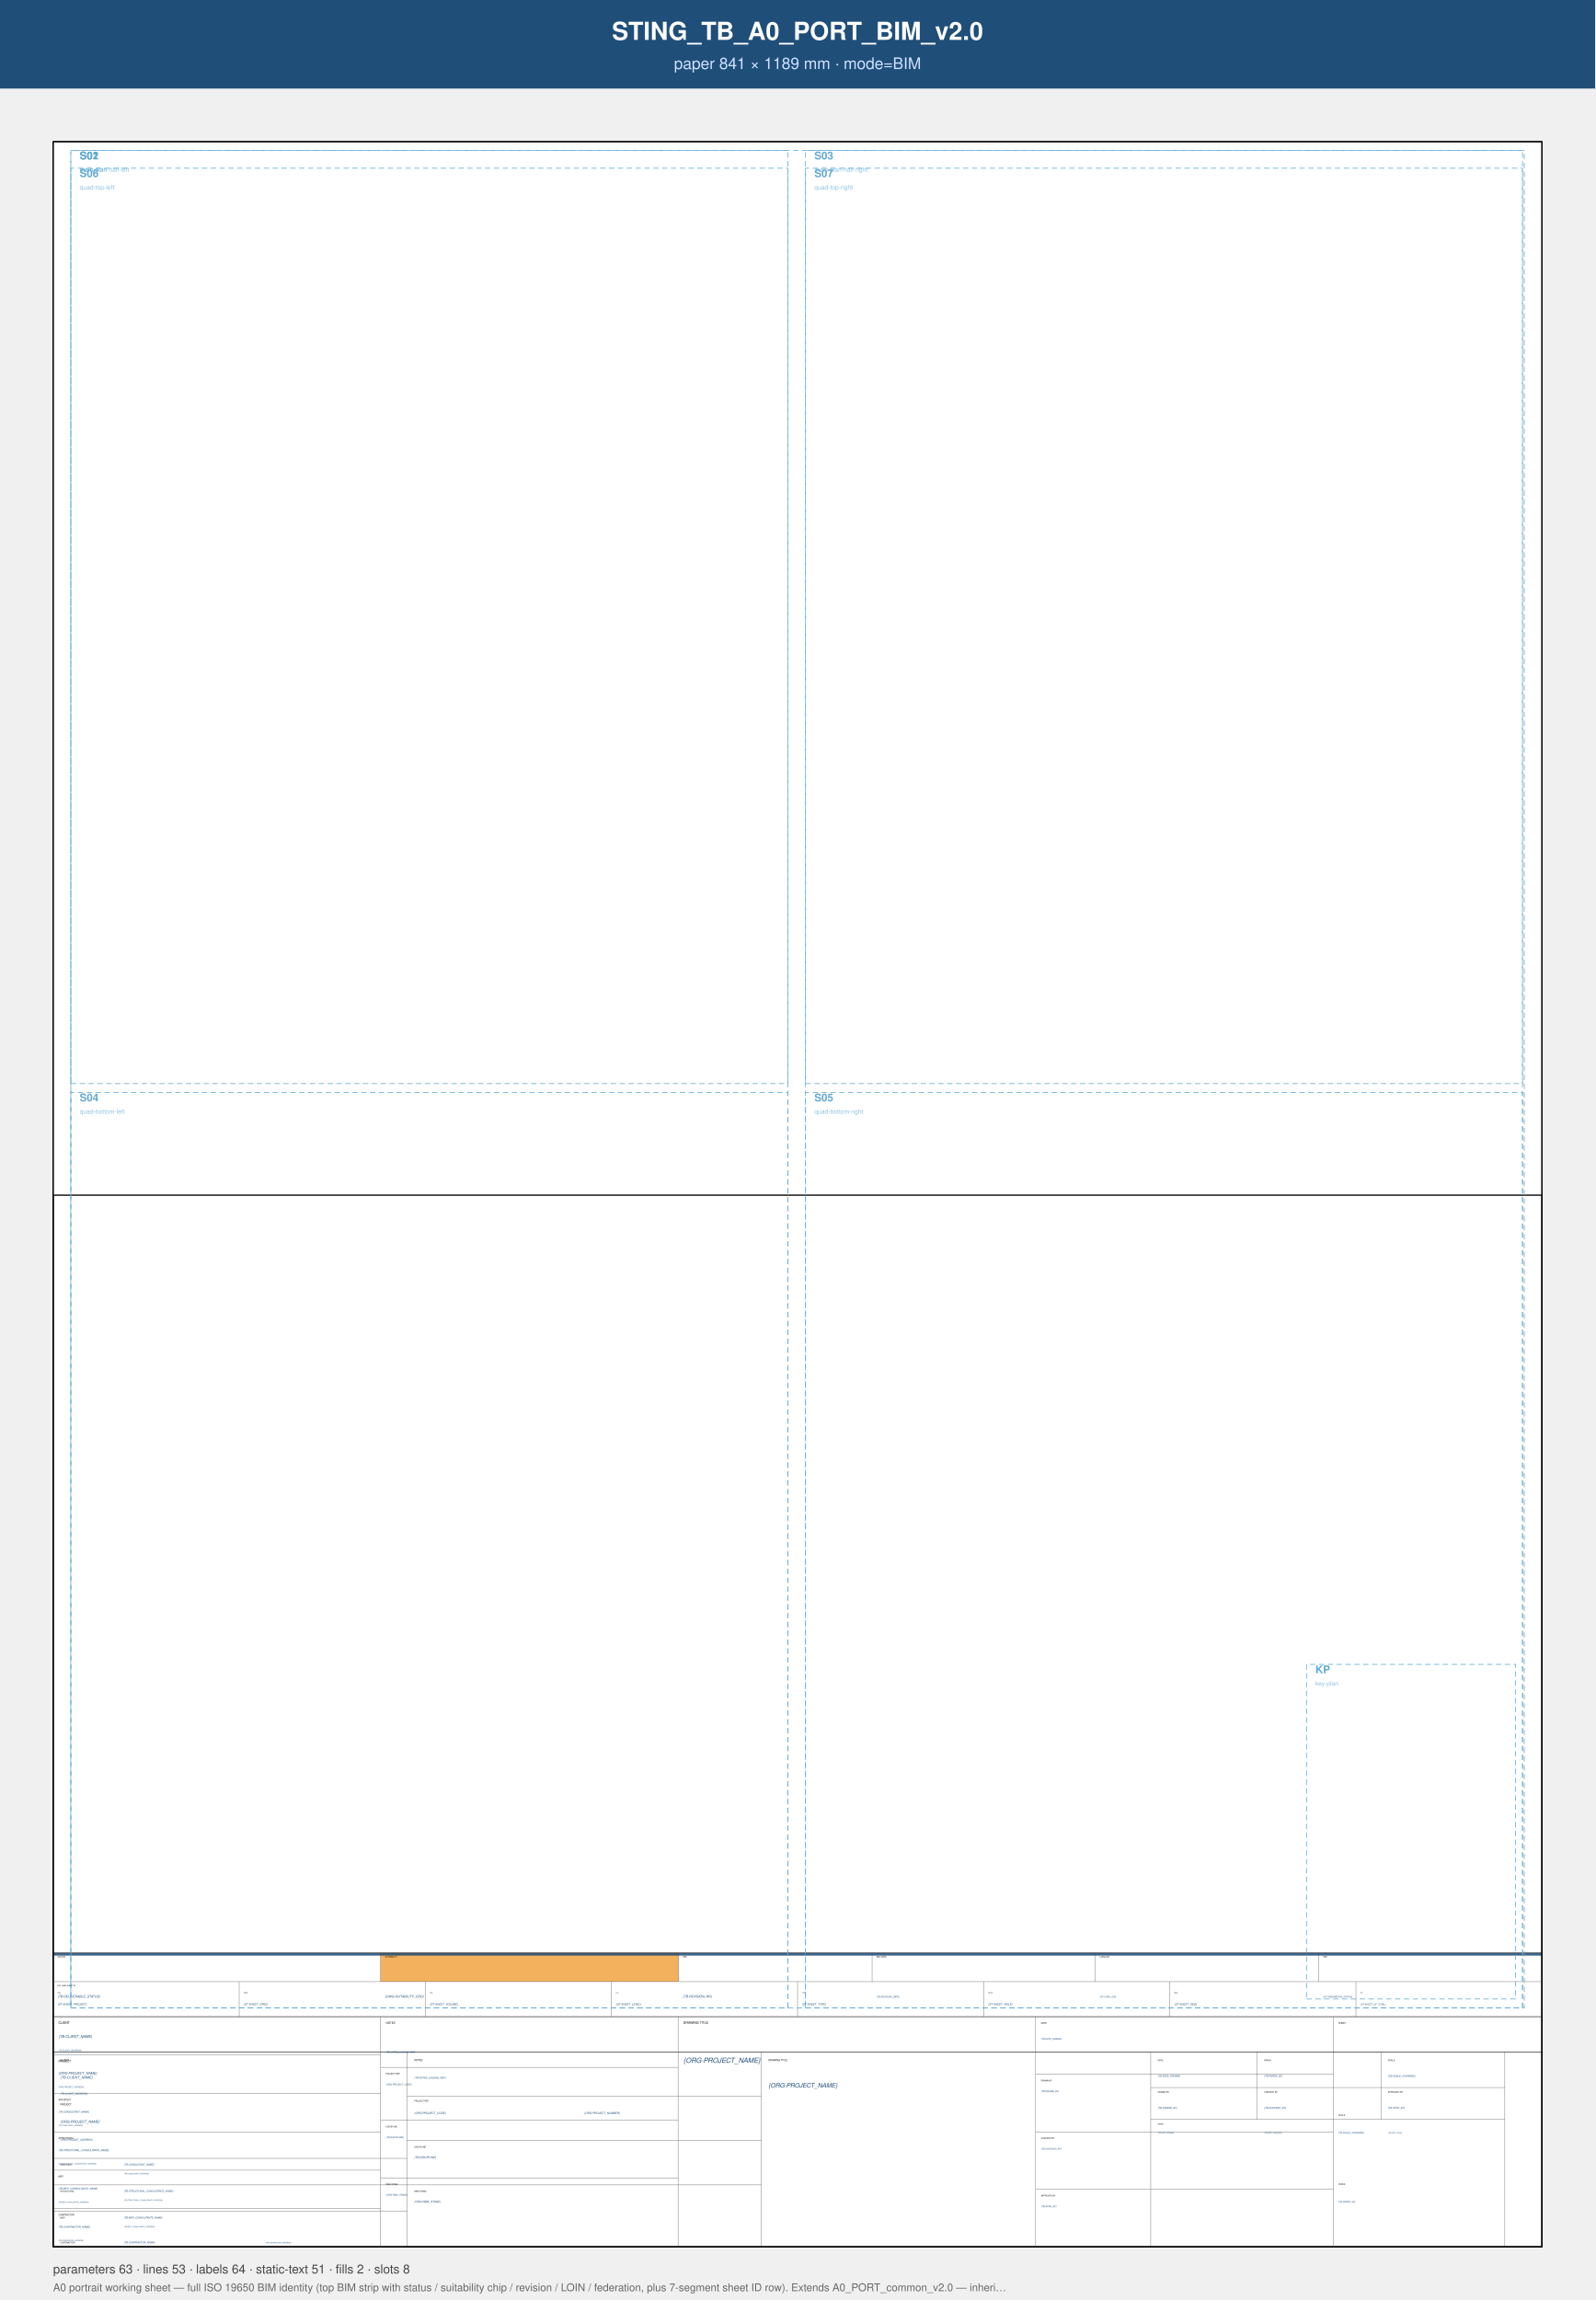
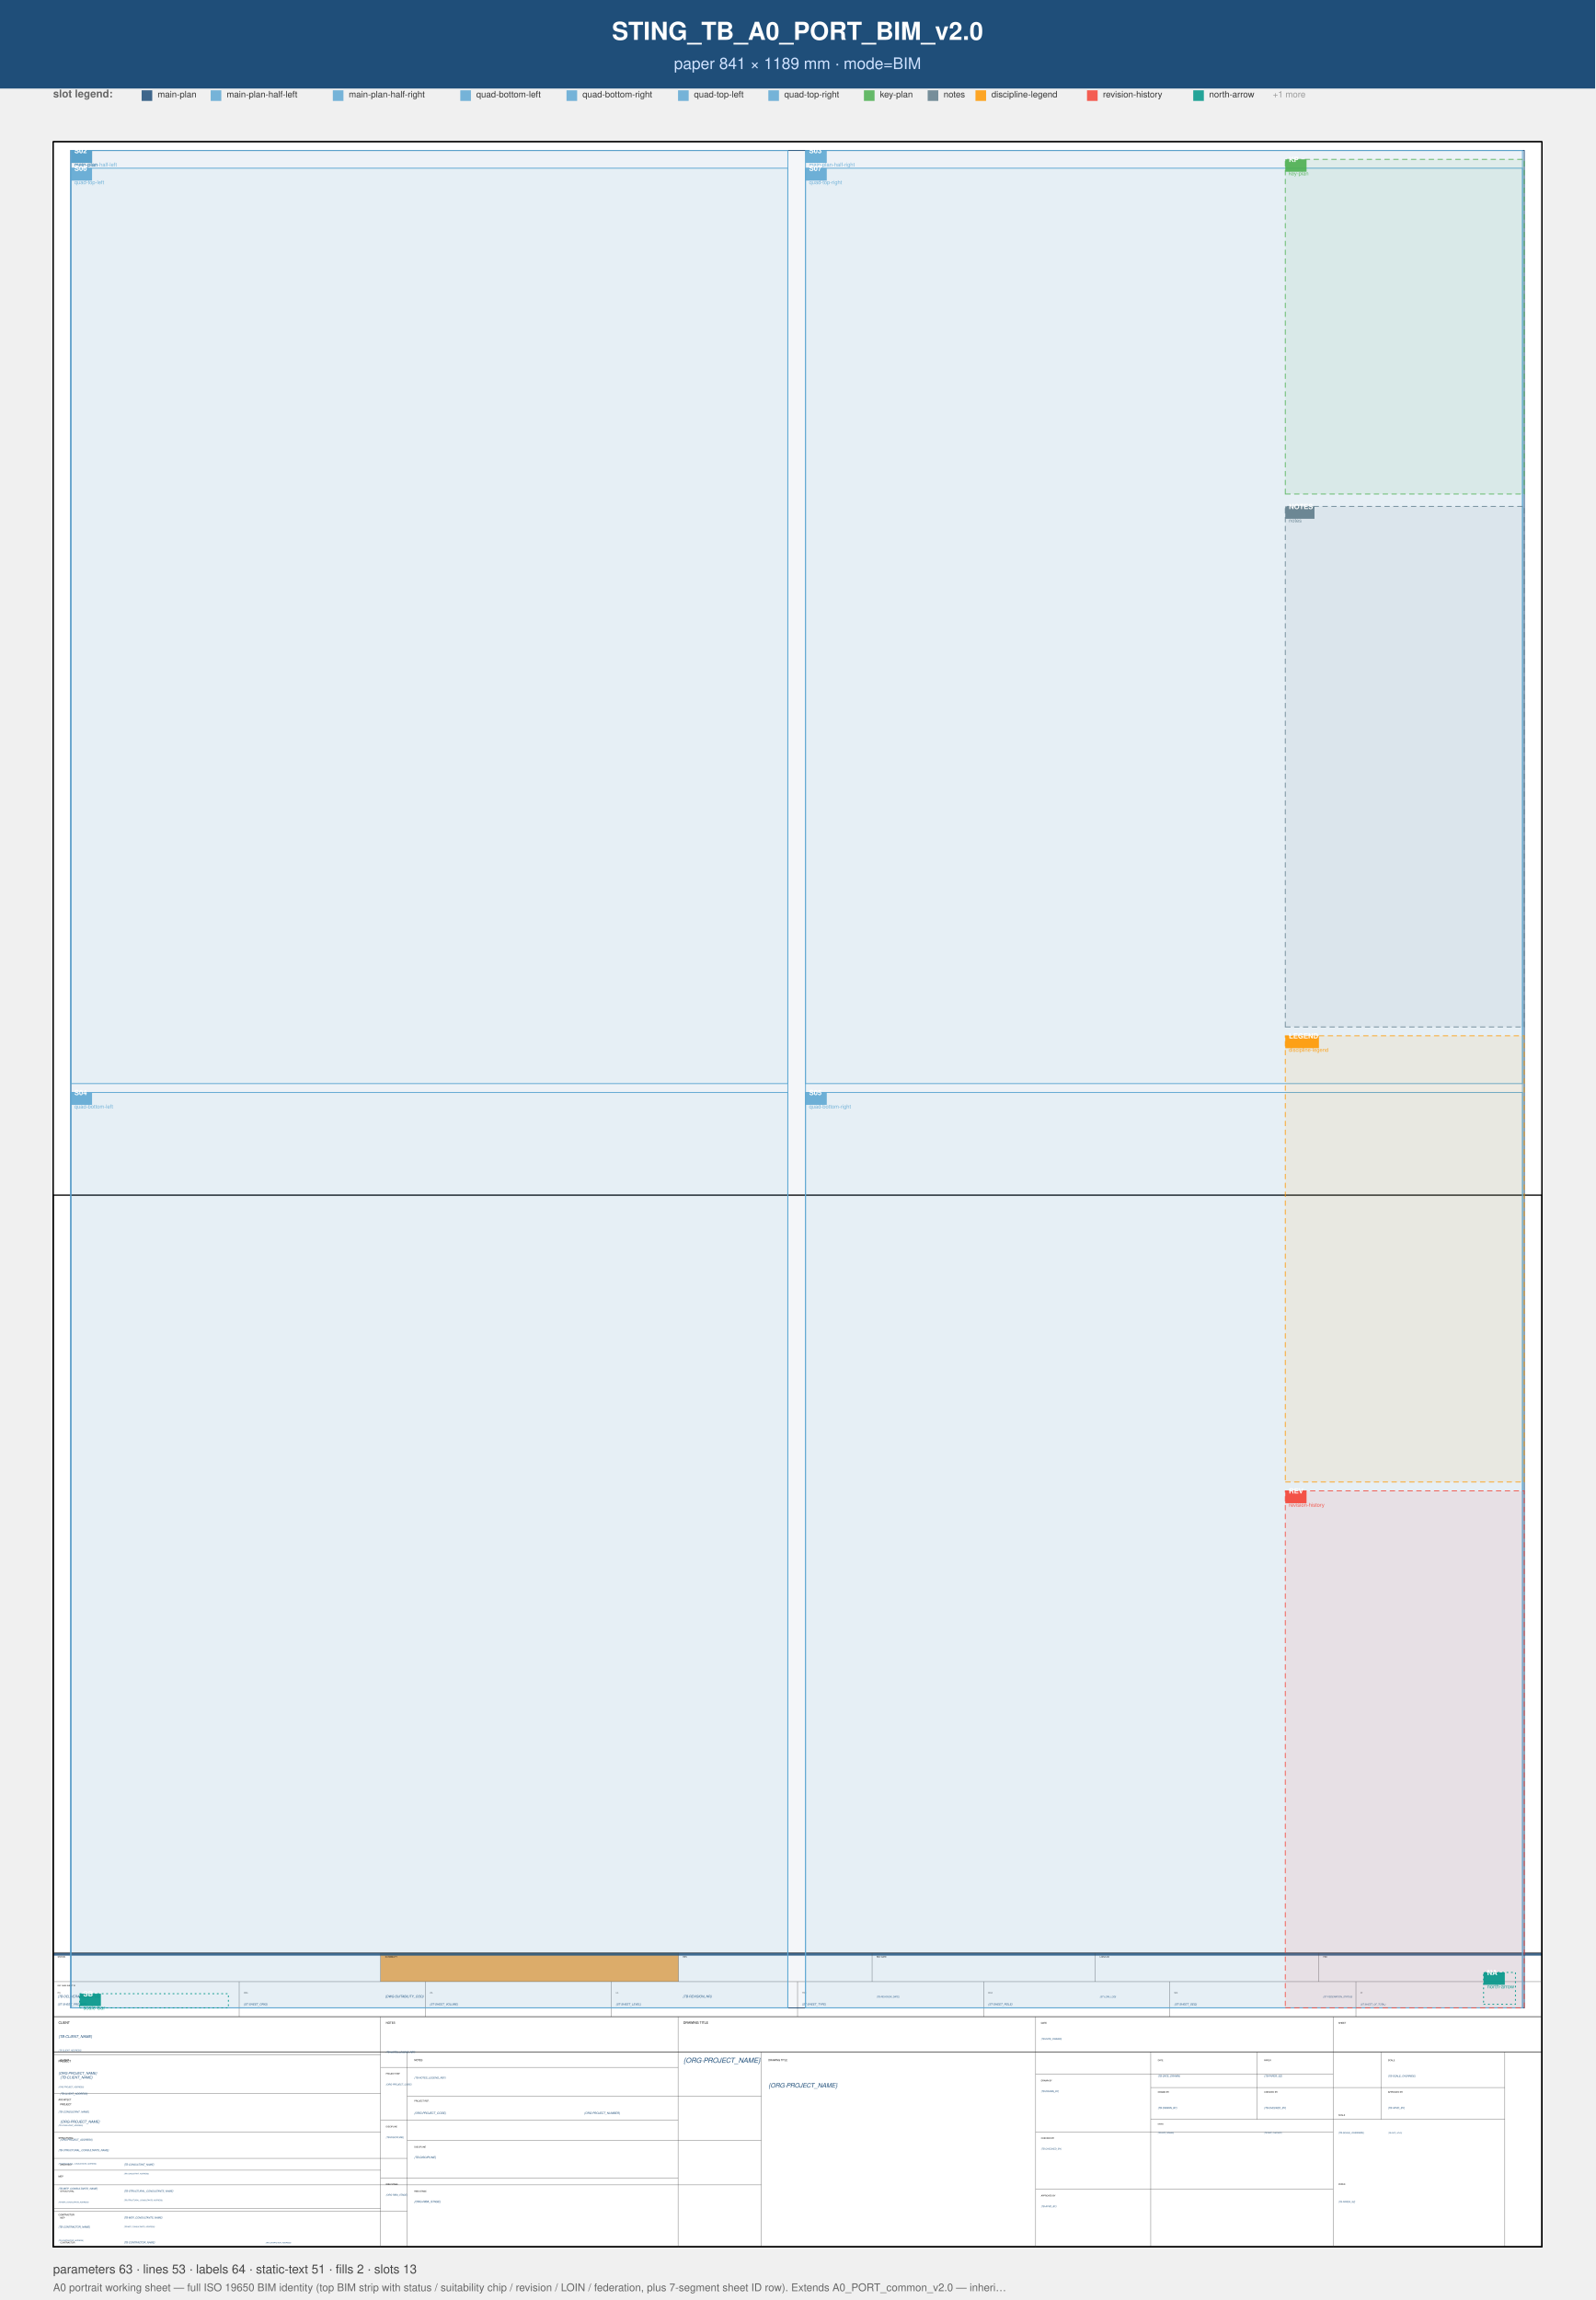
<svg xmlns="http://www.w3.org/2000/svg" viewBox="0 0 901 1299" width="901mm" height="1299mm" style="background:#fafafa;font-family:Helvetica,Arial,sans-serif;">
  <rect x="0" y="0" width="901" height="50" fill="#1F4E79" />
  <text x="450.5" y="22.5" text-anchor="middle" fill="#fff" font-size="14" font-weight="bold">STING_TB_A0_PORT_BIM_v2.0</text>
  <text x="450.5" y="39.0" text-anchor="middle" fill="#cfe2ff" font-size="9">paper 841 × 1189 mm   ·   mode=BIM</text>
  <g transform="translate(30,1269) scale(1,-1)">
    <rect x="0" y="0" width="841" height="1189" fill="#ffffff" stroke="#1a1a1a" stroke-width="0.6" />
    <rect x="185.02" y="149.8" width="168.2" height="16.2" fill="#F2A341" opacity="0.85" />
    <rect x="0" y="164.5" width="841" height="1.5" fill="#1F4E79" opacity="0.85" />
    <line x1="0" y1="0" x2="841" y2="0" stroke="#000" stroke-width="0.7" />
    <line x1="841" y1="0" x2="841" y2="594" stroke="#000" stroke-width="0.7" />
    <line x1="841" y1="594" x2="0" y2="594" stroke="#000" stroke-width="0.7" />
    <line x1="0" y1="594" x2="0" y2="0" stroke="#000" stroke-width="0.7" />
    <line x1="0" y1="110" x2="841" y2="110" stroke="#222" stroke-width="0.35" />
    <line x1="200" y1="0" x2="200" y2="110" stroke="#444" stroke-width="0.18" />
    <line x1="400" y1="0" x2="400" y2="110" stroke="#444" stroke-width="0.18" />
    <line x1="620" y1="0" x2="620" y2="110" stroke="#444" stroke-width="0.18" />
    <line x1="820" y1="0" x2="820" y2="110" stroke="#444" stroke-width="0.18" />
    <line x1="0" y1="50" x2="200" y2="50" stroke="#444" stroke-width="0.18" />
    <line x1="0" y1="35" x2="200" y2="35" stroke="#444" stroke-width="0.18" />
    <line x1="0" y1="20" x2="200" y2="20" stroke="#444" stroke-width="0.18" />
    <line x1="200" y1="85" x2="400" y2="85" stroke="#444" stroke-width="0.18" />
    <line x1="200" y1="60" x2="400" y2="60" stroke="#444" stroke-width="0.18" />
    <line x1="200" y1="35" x2="400" y2="35" stroke="#444" stroke-width="0.18" />
    <line x1="620" y1="90" x2="820" y2="90" stroke="#444" stroke-width="0.18" />
    <line x1="620" y1="72" x2="820" y2="72" stroke="#444" stroke-width="0.18" />
    <line x1="680" y1="72" x2="680" y2="110" stroke="#444" stroke-width="0.18" />
    <line x1="750" y1="72" x2="750" y2="110" stroke="#444" stroke-width="0.18" />
    <line x1="0" y1="0" x2="841" y2="0" stroke="#000" stroke-width="0.7" />
    <line x1="841" y1="0" x2="841" y2="1189" stroke="#000" stroke-width="0.7" />
    <line x1="841" y1="1189" x2="0" y2="1189" stroke="#000" stroke-width="0.7" />
    <line x1="0" y1="1189" x2="0" y2="0" stroke="#000" stroke-width="0.7" />
    <line x1="0" y1="130" x2="841" y2="130" stroke="#222" stroke-width="0.35" />
    <line x1="185" y1="0" x2="185" y2="130" stroke="#444" stroke-width="0.18" />
    <line x1="353" y1="0" x2="353" y2="130" stroke="#444" stroke-width="0.18" />
    <line x1="555" y1="0" x2="555" y2="130" stroke="#444" stroke-width="0.18" />
    <line x1="723" y1="0" x2="723" y2="130" stroke="#444" stroke-width="0.18" />
    <line x1="0" y1="21.7" x2="185" y2="21.7" stroke="#444" stroke-width="0.18" />
    <line x1="0" y1="43.3" x2="185" y2="43.3" stroke="#444" stroke-width="0.18" />
    <line x1="0" y1="65.0" x2="185" y2="65.0" stroke="#444" stroke-width="0.18" />
    <line x1="0" y1="86.7" x2="185" y2="86.7" stroke="#444" stroke-width="0.18" />
    <line x1="0" y1="108.3" x2="185" y2="108.3" stroke="#444" stroke-width="0.18" />
    <line x1="185" y1="39.0" x2="353" y2="39.0" stroke="#444" stroke-width="0.18" />
    <line x1="185" y1="71.5" x2="353" y2="71.5" stroke="#444" stroke-width="0.18" />
    <line x1="185" y1="101.4" x2="353" y2="101.4" stroke="#444" stroke-width="0.18" />
    <line x1="555" y1="32.5" x2="723" y2="32.5" stroke="#444" stroke-width="0.18" />
    <line x1="555" y1="65.0" x2="723" y2="65.0" stroke="#444" stroke-width="0.18" />
    <line x1="555" y1="97.5" x2="723" y2="97.5" stroke="#444" stroke-width="0.18" />
    <line x1="0" y1="166" x2="841" y2="166" stroke="#222" stroke-width="0.35" />
    <line x1="0" y1="149.8" x2="841" y2="149.8" stroke="#444" stroke-width="0.18" />
    <line x1="185.0" y1="149.8" x2="185.0" y2="166" stroke="#444" stroke-width="0.18" />
    <line x1="353.2" y1="149.8" x2="353.2" y2="166" stroke="#444" stroke-width="0.18" />
    <line x1="462.6" y1="149.8" x2="462.6" y2="166" stroke="#444" stroke-width="0.18" />
    <line x1="588.7" y1="149.8" x2="588.7" y2="166" stroke="#444" stroke-width="0.18" />
    <line x1="714.9" y1="149.8" x2="714.9" y2="166" stroke="#444" stroke-width="0.18" />
    <line x1="105.1" y1="130" x2="105.1" y2="149.8" stroke="#444" stroke-width="0.18" />
    <line x1="210.2" y1="130" x2="210.2" y2="149.8" stroke="#444" stroke-width="0.18" />
    <line x1="315.4" y1="130" x2="315.4" y2="149.8" stroke="#444" stroke-width="0.18" />
    <line x1="420.5" y1="130" x2="420.5" y2="149.8" stroke="#444" stroke-width="0.18" />
    <line x1="525.6" y1="130" x2="525.6" y2="149.8" stroke="#444" stroke-width="0.18" />
    <line x1="630.8" y1="130" x2="630.8" y2="149.8" stroke="#444" stroke-width="0.18" />
    <line x1="735.9" y1="130" x2="735.9" y2="149.8" stroke="#444" stroke-width="0.18" />
    <g transform="translate(4,105) scale(1,-1)">
      <text x="0" y="0" font-size="1.4" text-anchor="start" fill="#000">CLIENT</text>
    </g>
    <g transform="translate(4,80) scale(1,-1)">
      <text x="0" y="0" font-size="1.4" text-anchor="start" fill="#000">PROJECT</text>
    </g>
    <g transform="translate(4,46) scale(1,-1)">
      <text x="0" y="0" font-size="1.2" text-anchor="start" fill="#000">ARCHITECT</text>
    </g>
    <g transform="translate(4,31) scale(1,-1)">
      <text x="0" y="0" font-size="1.2" text-anchor="start" fill="#000">STRUCTURAL</text>
    </g>
    <g transform="translate(4,16) scale(1,-1)">
      <text x="0" y="0" font-size="1.2" text-anchor="start" fill="#000">MEP</text>
    </g>
    <g transform="translate(4,2) scale(1,-1)">
      <text x="0" y="0" font-size="1.2" text-anchor="start" fill="#000">CONTRACTOR</text>
    </g>
    <g transform="translate(204,105) scale(1,-1)">
      <text x="0" y="0" font-size="1.4" text-anchor="start" fill="#000">NOTES</text>
    </g>
    <g transform="translate(404,105) scale(1,-1)">
      <text x="0" y="0" font-size="1.4" text-anchor="start" fill="#000">DRAWING TITLE</text>
    </g>
    <g transform="translate(204,82) scale(1,-1)">
      <text x="0" y="0" font-size="1.2" text-anchor="start" fill="#000">PROJECT REF.</text>
    </g>
    <g transform="translate(204,56) scale(1,-1)">
      <text x="0" y="0" font-size="1.2" text-anchor="start" fill="#000">DISCIPLINE</text>
    </g>
    <g transform="translate(204,31) scale(1,-1)">
      <text x="0" y="0" font-size="1.2" text-anchor="start" fill="#000">RIBA STAGE</text>
    </g>
    <g transform="translate(624,105) scale(1,-1)">
      <text x="0" y="0" font-size="1.2" text-anchor="start" fill="#000">DATE</text>
    </g>
    <g transform="translate(684,105) scale(1,-1)">
      <text x="0" y="0" font-size="1.2" text-anchor="start" fill="#000">PAPER</text>
    </g>
    <g transform="translate(754,105) scale(1,-1)">
      <text x="0" y="0" font-size="1.2" text-anchor="start" fill="#000">SCALE</text>
    </g>
    <g transform="translate(624,87) scale(1,-1)">
      <text x="0" y="0" font-size="1.2" text-anchor="start" fill="#000">DRAWN BY</text>
    </g>
    <g transform="translate(684,87) scale(1,-1)">
      <text x="0" y="0" font-size="1.2" text-anchor="start" fill="#000">CHECKED BY</text>
    </g>
    <g transform="translate(754,87) scale(1,-1)">
      <text x="0" y="0" font-size="1.2" text-anchor="start" fill="#000">APPROVED BY</text>
    </g>
    <g transform="translate(624,69) scale(1,-1)">
      <text x="0" y="0" font-size="1.0" text-anchor="start" fill="#000">DATES</text>
    </g>
    <g transform="translate(3,126) scale(1,-1)">
      <text x="0" y="0" font-size="1.82" text-anchor="start" fill="#000">CLIENT</text>
    </g>
    <g transform="translate(3,104.3333) scale(1,-1)">
      <text x="0" y="0" font-size="1.56" text-anchor="start" fill="#000">PROJECT</text>
    </g>
    <g transform="translate(3,82.66667) scale(1,-1)">
      <text x="0" y="0" font-size="1.3" text-anchor="start" fill="#000">ARCHITECT</text>
    </g>
    <g transform="translate(3,61.0) scale(1,-1)">
      <text x="0" y="0" font-size="1.3" text-anchor="start" fill="#000">STRUCTURAL</text>
    </g>
    <g transform="translate(3,39.33333) scale(1,-1)">
      <text x="0" y="0" font-size="1.3" text-anchor="start" fill="#000">MEP</text>
    </g>
    <g transform="translate(3,17.66667) scale(1,-1)">
      <text x="0" y="0" font-size="1.3" text-anchor="start" fill="#000">CONTRACTOR</text>
    </g>
    <g transform="translate(188,126) scale(1,-1)">
      <text x="0" y="0" font-size="1.56" text-anchor="start" fill="#000">NOTES</text>
    </g>
    <g transform="translate(188,97.4) scale(1,-1)">
      <text x="0" y="0" font-size="1.17" text-anchor="start" fill="#000">PROJECT REF</text>
    </g>
    <g transform="translate(188,67.5) scale(1,-1)">
      <text x="0" y="0" font-size="1.17" text-anchor="start" fill="#000">DISCIPLINE</text>
    </g>
    <g transform="translate(188,35.0) scale(1,-1)">
      <text x="0" y="0" font-size="1.17" text-anchor="start" fill="#000">RIBA STAGE</text>
    </g>
    <g transform="translate(356,126) scale(1,-1)">
      <text x="0" y="0" font-size="1.82" text-anchor="start" fill="#000">DRAWING TITLE</text>
    </g>
    <g transform="translate(558,126) scale(1,-1)">
      <text x="0" y="0" font-size="1.3" text-anchor="start" fill="#000">DATE</text>
    </g>
    <g transform="translate(558,93.5) scale(1,-1)">
      <text x="0" y="0" font-size="1.17" text-anchor="start" fill="#000">DRAWN BY</text>
    </g>
    <g transform="translate(558,61.0) scale(1,-1)">
      <text x="0" y="0" font-size="1.17" text-anchor="start" fill="#000">CHECKED BY</text>
    </g>
    <g transform="translate(558,28.5) scale(1,-1)">
      <text x="0" y="0" font-size="1.17" text-anchor="start" fill="#000">APPROVED BY</text>
    </g>
    <g transform="translate(726,126) scale(1,-1)">
      <text x="0" y="0" font-size="1.3" text-anchor="start" fill="#000">SHEET</text>
    </g>
    <g transform="translate(726,74.0) scale(1,-1)">
      <text x="0" y="0" font-size="1.17" text-anchor="start" fill="#000">SCALE</text>
    </g>
    <g transform="translate(726,35.0) scale(1,-1)">
      <text x="0" y="0" font-size="1.17" text-anchor="start" fill="#000">PAPER</text>
    </g>
    <g transform="translate(2.523,163.4) scale(1,-1)">
      <text x="0" y="0" font-size="1.17" text-anchor="start" fill="#000">STATUS</text>
    </g>
    <g transform="translate(187.543,163.4) scale(1,-1)">
      <text x="0" y="0" font-size="1.17" text-anchor="start" fill="#000">SUITABILITY</text>
    </g>
    <g transform="translate(355.743,163.4) scale(1,-1)">
      <text x="0" y="0" font-size="1.17" text-anchor="start" fill="#000">REV</text>
    </g>
    <g transform="translate(465.073,163.4) scale(1,-1)">
      <text x="0" y="0" font-size="1.17" text-anchor="start" fill="#000">REV DATE</text>
    </g>
    <g transform="translate(591.223,163.4) scale(1,-1)">
      <text x="0" y="0" font-size="1.17" text-anchor="start" fill="#000">LOIN/LOD</text>
    </g>
    <g transform="translate(717.373,163.4) scale(1,-1)">
      <text x="0" y="0" font-size="1.17" text-anchor="start" fill="#000">FED</text>
    </g>
    <g transform="translate(2.523,147.2) scale(1,-1)">
      <text x="0" y="0" font-size="1.04" text-anchor="start" fill="#000">ISO 19650 SHEET ID</text>
    </g>
    <g transform="translate(2.523,143.2) scale(1,-1)">
      <text x="0" y="0" font-size="0.91" text-anchor="start" fill="#000">PRJ</text>
    </g>
    <g transform="translate(107.648,143.2) scale(1,-1)">
      <text x="0" y="0" font-size="0.91" text-anchor="start" fill="#000">ORIG</text>
    </g>
    <g transform="translate(212.773,143.2) scale(1,-1)">
      <text x="0" y="0" font-size="0.91" text-anchor="start" fill="#000">VOL</text>
    </g>
    <g transform="translate(317.898,143.2) scale(1,-1)">
      <text x="0" y="0" font-size="0.91" text-anchor="start" fill="#000">LVL</text>
    </g>
    <g transform="translate(423.023,143.2) scale(1,-1)">
      <text x="0" y="0" font-size="0.91" text-anchor="start" fill="#000">TYPE</text>
    </g>
    <g transform="translate(528.148,143.2) scale(1,-1)">
      <text x="0" y="0" font-size="0.91" text-anchor="start" fill="#000">ROLE</text>
    </g>
    <g transform="translate(633.273,143.2) scale(1,-1)">
      <text x="0" y="0" font-size="0.91" text-anchor="start" fill="#000">SEQ</text>
    </g>
    <g transform="translate(738.398,143.2) scale(1,-1)">
      <text x="0" y="0" font-size="0.91" text-anchor="start" fill="#000">OF</text>
    </g>
    <g transform="translate(4,95) scale(1,-1)">
      <text x="0" y="0" font-size="2.0" text-anchor="start" fill="#1F4E79" font-style="italic">{TB·CLIENT_NAME}</text>
    </g>
    <g transform="translate(4,86) scale(1,-1)">
      <text x="0" y="0" font-size="1.4" text-anchor="start" fill="#1F4E79" font-style="italic">{TB·CLIENT_ADDRESS}</text>
    </g>
    <g transform="translate(4,70) scale(1,-1)">
      <text x="0" y="0" font-size="2.0" text-anchor="start" fill="#1F4E79" font-style="italic">{ORG·PROJECT_NAME}</text>
    </g>
    <g transform="translate(4,60) scale(1,-1)">
      <text x="0" y="0" font-size="1.4" text-anchor="start" fill="#1F4E79" font-style="italic">{ORG·PROJECT_ADDRESS}</text>
    </g>
    <g transform="translate(40,46) scale(1,-1)">
      <text x="0" y="0" font-size="1.4" text-anchor="start" fill="#1F4E79" font-style="italic">{TB·CONSULTANT_NAME}</text>
    </g>
    <g transform="translate(40,41) scale(1,-1)">
      <text x="0" y="0" font-size="1.0" text-anchor="start" fill="#1F4E79" font-style="italic">{TB·CONSULTANT_ADDRESS}</text>
    </g>
    <g transform="translate(40,31) scale(1,-1)">
      <text x="0" y="0" font-size="1.4" text-anchor="start" fill="#1F4E79" font-style="italic">{TB·STRUCTURAL_CONSULTANTS_NAME}</text>
    </g>
    <g transform="translate(40,26) scale(1,-1)">
      <text x="0" y="0" font-size="1.0" text-anchor="start" fill="#1F4E79" font-style="italic">{TB·STRUCTURAL_CONSULTANTS_ADDRESS}</text>
    </g>
    <g transform="translate(40,16) scale(1,-1)">
      <text x="0" y="0" font-size="1.4" text-anchor="start" fill="#1F4E79" font-style="italic">{TB·MEP_CONSULTANTS_NAME}</text>
    </g>
    <g transform="translate(40,11) scale(1,-1)">
      <text x="0" y="0" font-size="1.0" text-anchor="start" fill="#1F4E79" font-style="italic">{TB·MEP_CONSULTANTS_ADDRESS}</text>
    </g>
    <g transform="translate(40,2) scale(1,-1)">
      <text x="0" y="0" font-size="1.4" text-anchor="start" fill="#1F4E79" font-style="italic">{TB·CONTRACTOR_NAME}</text>
    </g>
    <g transform="translate(120,2) scale(1,-1)">
      <text x="0" y="0" font-size="1.0" text-anchor="start" fill="#1F4E79" font-style="italic">{TB·CONTRACTOR_ADDRESS}</text>
    </g>
    <g transform="translate(204,75) scale(1,-1)">
      <text x="0" y="0" font-size="1.6" text-anchor="start" fill="#1F4E79" font-style="italic">{ORG·PROJECT_CODE}</text>
    </g>
    <g transform="translate(300,75) scale(1,-1)">
      <text x="0" y="0" font-size="1.6" text-anchor="start" fill="#1F4E79" font-style="italic">{ORG·PROJECT_NUMBER}</text>
    </g>
    <g transform="translate(204,50) scale(1,-1)">
      <text x="0" y="0" font-size="1.6" text-anchor="start" fill="#1F4E79" font-style="italic">{TB·DISCIPLINE}</text>
    </g>
    <g transform="translate(204,25) scale(1,-1)">
      <text x="0" y="0" font-size="1.6" text-anchor="start" fill="#1F4E79" font-style="italic">{ORG·RIBA_STAGE}</text>
    </g>
    <g transform="translate(204,95) scale(1,-1)">
      <text x="0" y="0" font-size="1.4" text-anchor="start" fill="#1F4E79" font-style="italic">{TB·NOTES_LEGEND_REF}</text>
    </g>
    <g transform="translate(404,90) scale(1,-1)">
      <text x="0" y="0" font-size="3.5" text-anchor="start" fill="#1F4E79" font-style="italic">{ORG·PROJECT_NAME}</text>
    </g>
    <g transform="translate(624,96) scale(1,-1)">
      <text x="0" y="0" font-size="1.4" text-anchor="start" fill="#1F4E79" font-style="italic">{TB·DATE_DRAWN}</text>
    </g>
    <g transform="translate(684,96) scale(1,-1)">
      <text x="0" y="0" font-size="1.4" text-anchor="start" fill="#1F4E79" font-style="italic">{TB·PAPER_SZ}</text>
    </g>
    <g transform="translate(754,96) scale(1,-1)">
      <text x="0" y="0" font-size="1.4" text-anchor="start" fill="#1F4E79" font-style="italic">{TB·SCALE_OVERRIDE}</text>
    </g>
    <g transform="translate(624,78) scale(1,-1)">
      <text x="0" y="0" font-size="1.4" text-anchor="start" fill="#1F4E79" font-style="italic">{TB·DRAWN_BY}</text>
    </g>
    <g transform="translate(684,78) scale(1,-1)">
      <text x="0" y="0" font-size="1.4" text-anchor="start" fill="#1F4E79" font-style="italic">{TB·CHECKED_BY}</text>
    </g>
    <g transform="translate(754,78) scale(1,-1)">
      <text x="0" y="0" font-size="1.4" text-anchor="start" fill="#1F4E79" font-style="italic">{TB·APVD_BY}</text>
    </g>
    <g transform="translate(624,64) scale(1,-1)">
      <text x="0" y="0" font-size="1.0" text-anchor="start" fill="#1F4E79" font-style="italic">{TB·DATE_DRAWN}</text>
    </g>
    <g transform="translate(684,64) scale(1,-1)">
      <text x="0" y="0" font-size="1.0" text-anchor="start" fill="#1F4E79" font-style="italic">{TB·DATE_CHECKED}</text>
    </g>
    <g transform="translate(754,64) scale(1,-1)">
      <text x="0" y="0" font-size="1.0" text-anchor="start" fill="#1F4E79" font-style="italic">{TB·DATE_APVD}</text>
    </g>
    <g transform="translate(3,118.0833) scale(1,-1)">
      <text x="0" y="0" font-size="2.08" text-anchor="start" fill="#1F4E79" font-style="italic">{TB·CLIENT_NAME}</text>
    </g>
    <g transform="translate(3,110.5833) scale(1,-1)">
      <text x="0" y="0" font-size="1.17" text-anchor="start" fill="#1F4E79" font-style="italic">{TB·CLIENT_ADDRESS}</text>
    </g>
    <g transform="translate(3,97.41667) scale(1,-1)">
      <text x="0" y="0" font-size="1.95" text-anchor="start" fill="#1F4E79" font-style="italic">{ORG·PROJECT_NAME}</text>
    </g>
    <g transform="translate(3,89.91667) scale(1,-1)">
      <text x="0" y="0" font-size="1.1" text-anchor="start" fill="#1F4E79" font-style="italic">{ORG·PROJECT_ADDRESS}</text>
    </g>
    <g transform="translate(3,75.75) scale(1,-1)">
      <text x="0" y="0" font-size="1.43" text-anchor="start" fill="#1F4E79" font-style="italic">{TB·CONSULTANT_NAME}</text>
    </g>
    <g transform="translate(3,68.25) scale(1,-1)">
      <text x="0" y="0" font-size="0.98" text-anchor="start" fill="#1F4E79" font-style="italic">{TB·CONSULTANT_ADDRESS}</text>
    </g>
    <g transform="translate(3,54.08333) scale(1,-1)">
      <text x="0" y="0" font-size="1.43" text-anchor="start" fill="#1F4E79" font-style="italic">{TB·STRUCTURAL_CONSULTANTS_NAME}</text>
    </g>
    <g transform="translate(3,46.58333) scale(1,-1)">
      <text x="0" y="0" font-size="0.98" text-anchor="start" fill="#1F4E79" font-style="italic">{TB·STRUCTURAL_CONSULTANTS_ADDRESS}</text>
    </g>
    <g transform="translate(3,32.41667) scale(1,-1)">
      <text x="0" y="0" font-size="1.43" text-anchor="start" fill="#1F4E79" font-style="italic">{TB·MEP_CONSULTANTS_NAME}</text>
    </g>
    <g transform="translate(3,24.91667) scale(1,-1)">
      <text x="0" y="0" font-size="0.98" text-anchor="start" fill="#1F4E79" font-style="italic">{TB·MEP_CONSULTANTS_ADDRESS}</text>
    </g>
    <g transform="translate(3,10.75) scale(1,-1)">
      <text x="0" y="0" font-size="1.43" text-anchor="start" fill="#1F4E79" font-style="italic">{TB·CONTRACTOR_NAME}</text>
    </g>
    <g transform="translate(3,3.25) scale(1,-1)">
      <text x="0" y="0" font-size="0.98" text-anchor="start" fill="#1F4E79" font-style="italic">{TB·CONTRACTOR_ADDRESS}</text>
    </g>
    <g transform="translate(188,109.5) scale(1,-1)">
      <text x="0" y="0" font-size="1.3" text-anchor="start" fill="#1F4E79" font-style="italic">{TB·NOTES_LEGEND_REF}</text>
    </g>
    <g transform="translate(188,91.3) scale(1,-1)">
      <text x="0" y="0" font-size="1.3" text-anchor="start" fill="#1F4E79" font-style="italic">{ORG·PROJECT_CODE}</text>
    </g>
    <g transform="translate(188,61.4) scale(1,-1)">
      <text x="0" y="0" font-size="1.3" text-anchor="start" fill="#1F4E79" font-style="italic">{TB·DISCIPLINE}</text>
    </g>
    <g transform="translate(188,28.9) scale(1,-1)">
      <text x="0" y="0" font-size="1.3" text-anchor="start" fill="#1F4E79" font-style="italic">{ORG·RIBA_STAGE}</text>
    </g>
    <g transform="translate(356,104.0) scale(1,-1)">
      <text x="0" y="0" font-size="3.9" text-anchor="start" fill="#1F4E79" font-style="italic">{ORG·PROJECT_NAME}</text>
    </g>
    <g transform="translate(558,117.0) scale(1,-1)">
      <text x="0" y="0" font-size="1.3" text-anchor="start" fill="#1F4E79" font-style="italic">{TB·DATE_DRAWN}</text>
    </g>
    <g transform="translate(558,87.4) scale(1,-1)">
      <text x="0" y="0" font-size="1.3" text-anchor="start" fill="#1F4E79" font-style="italic">{TB·DRAWN_BY}</text>
    </g>
    <g transform="translate(558,54.9) scale(1,-1)">
      <text x="0" y="0" font-size="1.3" text-anchor="start" fill="#1F4E79" font-style="italic">{TB·CHECKED_BY}</text>
    </g>
    <g transform="translate(558,22.4) scale(1,-1)">
      <text x="0" y="0" font-size="1.3" text-anchor="start" fill="#1F4E79" font-style="italic">{TB·APVD_BY}</text>
    </g>
    <g transform="translate(726,64.0) scale(1,-1)">
      <text x="0" y="0" font-size="1.3" text-anchor="start" fill="#1F4E79" font-style="italic">{TB·SCALE_OVERRIDE}</text>
    </g>
    <g transform="translate(726,25.0) scale(1,-1)">
      <text x="0" y="0" font-size="1.3" text-anchor="start" fill="#1F4E79" font-style="italic">{TB·PAPER_SZ}</text>
    </g>
    <g transform="translate(2.523,140.8) scale(1,-1)">
      <text x="0" y="0" font-size="1.82" text-anchor="start" fill="#1F4E79" font-style="italic">{TB·DELIVERABLE_STATUS}</text>
    </g>
    <g transform="translate(187.543,140.8) scale(1,-1)">
      <text x="0" y="0" font-size="1.82" text-anchor="start" fill="#1F4E79" font-style="italic">{DWG·SUITABILITY_COD}</text>
    </g>
    <g transform="translate(355.743,140.8) scale(1,-1)">
      <text x="0" y="0" font-size="1.82" text-anchor="start" fill="#1F4E79" font-style="italic">{TB·REVISION_NR}</text>
    </g>
    <g transform="translate(465.073,140.8) scale(1,-1)">
      <text x="0" y="0" font-size="1.3" text-anchor="start" fill="#1F4E79" font-style="italic">{TB·REVISION_DATE}</text>
    </g>
    <g transform="translate(591.223,140.8) scale(1,-1)">
      <text x="0" y="0" font-size="1.3" text-anchor="start" fill="#1F4E79" font-style="italic">{ST·LOIN_LOD}</text>
    </g>
    <g transform="translate(717.373,140.8) scale(1,-1)">
      <text x="0" y="0" font-size="1.3" text-anchor="start" fill="#1F4E79" font-style="italic">{ST·FEDERATION_STATUS}</text>
    </g>
    <g transform="translate(2.523,136.48) scale(1,-1)">
      <text x="0" y="0" font-size="1.56" text-anchor="start" fill="#1F4E79" font-style="italic">{ST·SHEET_PROJECT}</text>
    </g>
    <g transform="translate(107.648,136.48) scale(1,-1)">
      <text x="0" y="0" font-size="1.56" text-anchor="start" fill="#1F4E79" font-style="italic">{ST·SHEET_ORIG}</text>
    </g>
    <g transform="translate(212.773,136.48) scale(1,-1)">
      <text x="0" y="0" font-size="1.56" text-anchor="start" fill="#1F4E79" font-style="italic">{ST·SHEET_VOLUME}</text>
    </g>
    <g transform="translate(317.898,136.48) scale(1,-1)">
      <text x="0" y="0" font-size="1.56" text-anchor="start" fill="#1F4E79" font-style="italic">{ST·SHEET_LEVEL}</text>
    </g>
    <g transform="translate(423.023,136.48) scale(1,-1)">
      <text x="0" y="0" font-size="1.56" text-anchor="start" fill="#1F4E79" font-style="italic">{ST·SHEET_TYPE}</text>
    </g>
    <g transform="translate(528.148,136.48) scale(1,-1)">
      <text x="0" y="0" font-size="1.56" text-anchor="start" fill="#1F4E79" font-style="italic">{ST·SHEET_ROLE}</text>
    </g>
    <g transform="translate(633.273,136.48) scale(1,-1)">
      <text x="0" y="0" font-size="1.56" text-anchor="start" fill="#1F4E79" font-style="italic">{ST·SHEET_SEQ}</text>
    </g>
    <g transform="translate(738.398,136.48) scale(1,-1)">
      <text x="0" y="0" font-size="1.3" text-anchor="start" fill="#1F4E79" font-style="italic">{ST·SHEET_OF_TOTAL}</text>
    </g>
-     <rect x="10" y="135" width="821" height="1049" fill="none" stroke="#5fa8d3" stroke-width="0.4" stroke-dasharray="3,2" />
-     <g transform="translate(15,1179) scale(1,-1)">
-       <text x="0" y="0" font-size="6" font-weight="bold" fill="#5fa8d3">S01</text>
-     </g>
-     <g transform="translate(15,1172) scale(1,-1)">
-       <text x="0" y="0" font-size="3.5" fill="#5fa8d3" opacity="0.7">main-plan</text>
-     </g>
-     <rect x="10" y="135" width="405" height="1049" fill="none" stroke="#5fa8d3" stroke-width="0.4" stroke-dasharray="3,2" />
-     <g transform="translate(15,1179) scale(1,-1)">
-       <text x="0" y="0" font-size="6" font-weight="bold" fill="#5fa8d3">S02</text>
-     </g>
-     <g transform="translate(15,1172) scale(1,-1)">
-       <text x="0" y="0" font-size="3.5" fill="#5fa8d3" opacity="0.7">main-plan-half-left</text>
-     </g>
-     <rect x="425" y="135" width="405" height="1049" fill="none" stroke="#5fa8d3" stroke-width="0.4" stroke-dasharray="3,2" />
-     <g transform="translate(430,1179) scale(1,-1)">
-       <text x="0" y="0" font-size="6" font-weight="bold" fill="#5fa8d3">S03</text>
-     </g>
-     <g transform="translate(430,1172) scale(1,-1)">
-       <text x="0" y="0" font-size="3.5" fill="#5fa8d3" opacity="0.7">main-plan-half-right</text>
-     </g>
-     <rect x="10" y="135" width="405" height="517" fill="none" stroke="#5fa8d3" stroke-width="0.4" stroke-dasharray="3,2" />
-     <g transform="translate(15,647) scale(1,-1)">
-       <text x="0" y="0" font-size="6" font-weight="bold" fill="#5fa8d3">S04</text>
-     </g>
-     <g transform="translate(15,640) scale(1,-1)">
-       <text x="0" y="0" font-size="3.5" fill="#5fa8d3" opacity="0.7">quad-bottom-left</text>
-     </g>
-     <rect x="425" y="135" width="405" height="517" fill="none" stroke="#5fa8d3" stroke-width="0.4" stroke-dasharray="3,2" />
-     <g transform="translate(430,647) scale(1,-1)">
-       <text x="0" y="0" font-size="6" font-weight="bold" fill="#5fa8d3">S05</text>
-     </g>
-     <g transform="translate(430,640) scale(1,-1)">
-       <text x="0" y="0" font-size="3.5" fill="#5fa8d3" opacity="0.7">quad-bottom-right</text>
-     </g>
-     <rect x="10" y="657" width="405" height="517" fill="none" stroke="#5fa8d3" stroke-width="0.4" stroke-dasharray="3,2" />
-     <g transform="translate(15,1169) scale(1,-1)">
-       <text x="0" y="0" font-size="6" font-weight="bold" fill="#5fa8d3">S06</text>
-     </g>
-     <g transform="translate(15,1162) scale(1,-1)">
-       <text x="0" y="0" font-size="3.5" fill="#5fa8d3" opacity="0.7">quad-top-left</text>
-     </g>
-     <rect x="425" y="657" width="405" height="517" fill="none" stroke="#5fa8d3" stroke-width="0.4" stroke-dasharray="3,2" />
-     <g transform="translate(430,1169) scale(1,-1)">
-       <text x="0" y="0" font-size="6" font-weight="bold" fill="#5fa8d3">S07</text>
-     </g>
-     <g transform="translate(430,1162) scale(1,-1)">
-       <text x="0" y="0" font-size="3.5" fill="#5fa8d3" opacity="0.7">quad-top-right</text>
-     </g>
-     <rect x="708" y="140" width="118" height="189" fill="none" stroke="#5fa8d3" stroke-width="0.4" stroke-dasharray="3,2" />
-     <g transform="translate(713,324) scale(1,-1)">
-       <text x="0" y="0" font-size="6" font-weight="bold" fill="#5fa8d3">KP</text>
-     </g>
-     <g transform="translate(713,317) scale(1,-1)">
-       <text x="0" y="0" font-size="3.5" fill="#5fa8d3" opacity="0.7">key-plan</text>
+     <rect x="10" y="135" width="821" height="1049" fill="#1F4E79" fill-opacity="0.05" stroke="#1F4E79" stroke-width="0.5" stroke-dasharray="" opacity="1.0" />
+     <rect x="10" y="1177" width="12" height="7" fill="#1F4E79" opacity="0.9" />
+     <g transform="translate(12,1182.5) scale(1,-1)">
+       <text x="0" y="0" font-size="4" font-weight="bold" fill="#fff">S01</text>
+     </g>
+     <g transform="translate(12,1175) scale(1,-1)">
+       <text x="0" y="0" font-size="3" fill="#1F4E79" opacity="0.85">main-plan</text>
+     </g>
+     <rect x="10" y="135" width="405" height="1049" fill="#5fa8d3" fill-opacity="0.05" stroke="#5fa8d3" stroke-width="0.5" stroke-dasharray="" opacity="1.0" />
+     <rect x="10" y="1177" width="12" height="7" fill="#5fa8d3" opacity="0.9" />
+     <g transform="translate(12,1182.5) scale(1,-1)">
+       <text x="0" y="0" font-size="4" font-weight="bold" fill="#fff">S02</text>
+     </g>
+     <g transform="translate(12,1175) scale(1,-1)">
+       <text x="0" y="0" font-size="3" fill="#5fa8d3" opacity="0.85">main-plan-half-left</text>
+     </g>
+     <rect x="425" y="135" width="405" height="1049" fill="#5fa8d3" fill-opacity="0.05" stroke="#5fa8d3" stroke-width="0.5" stroke-dasharray="" opacity="1.0" />
+     <rect x="425" y="1177" width="12" height="7" fill="#5fa8d3" opacity="0.9" />
+     <g transform="translate(427,1182.5) scale(1,-1)">
+       <text x="0" y="0" font-size="4" font-weight="bold" fill="#fff">S03</text>
+     </g>
+     <g transform="translate(427,1175) scale(1,-1)">
+       <text x="0" y="0" font-size="3" fill="#5fa8d3" opacity="0.85">main-plan-half-right</text>
+     </g>
+     <rect x="10" y="135" width="405" height="517" fill="#5fa8d3" fill-opacity="0.05" stroke="#5fa8d3" stroke-width="0.5" stroke-dasharray="" opacity="1.0" />
+     <rect x="10" y="645" width="12" height="7" fill="#5fa8d3" opacity="0.9" />
+     <g transform="translate(12,650.5) scale(1,-1)">
+       <text x="0" y="0" font-size="4" font-weight="bold" fill="#fff">S04</text>
+     </g>
+     <g transform="translate(12,643) scale(1,-1)">
+       <text x="0" y="0" font-size="3" fill="#5fa8d3" opacity="0.85">quad-bottom-left</text>
+     </g>
+     <rect x="425" y="135" width="405" height="517" fill="#5fa8d3" fill-opacity="0.05" stroke="#5fa8d3" stroke-width="0.5" stroke-dasharray="" opacity="1.0" />
+     <rect x="425" y="645" width="12" height="7" fill="#5fa8d3" opacity="0.9" />
+     <g transform="translate(427,650.5) scale(1,-1)">
+       <text x="0" y="0" font-size="4" font-weight="bold" fill="#fff">S05</text>
+     </g>
+     <g transform="translate(427,643) scale(1,-1)">
+       <text x="0" y="0" font-size="3" fill="#5fa8d3" opacity="0.85">quad-bottom-right</text>
+     </g>
+     <rect x="10" y="657" width="405" height="517" fill="#5fa8d3" fill-opacity="0.05" stroke="#5fa8d3" stroke-width="0.5" stroke-dasharray="" opacity="1.0" />
+     <rect x="10" y="1167" width="12" height="7" fill="#5fa8d3" opacity="0.9" />
+     <g transform="translate(12,1172.5) scale(1,-1)">
+       <text x="0" y="0" font-size="4" font-weight="bold" fill="#fff">S06</text>
+     </g>
+     <g transform="translate(12,1165) scale(1,-1)">
+       <text x="0" y="0" font-size="3" fill="#5fa8d3" opacity="0.85">quad-top-left</text>
+     </g>
+     <rect x="425" y="657" width="405" height="517" fill="#5fa8d3" fill-opacity="0.05" stroke="#5fa8d3" stroke-width="0.5" stroke-dasharray="" opacity="1.0" />
+     <rect x="425" y="1167" width="12" height="7" fill="#5fa8d3" opacity="0.9" />
+     <g transform="translate(427,1172.5) scale(1,-1)">
+       <text x="0" y="0" font-size="4" font-weight="bold" fill="#fff">S07</text>
+     </g>
+     <g transform="translate(427,1165) scale(1,-1)">
+       <text x="0" y="0" font-size="3" fill="#5fa8d3" opacity="0.85">quad-top-right</text>
+     </g>
+     <rect x="696" y="990" width="135" height="189" fill="#4CAF50" fill-opacity="0.10" stroke="#4CAF50" stroke-width="0.5" stroke-dasharray="3,2" opacity="0.85" />
+     <rect x="696" y="1172" width="12" height="7" fill="#4CAF50" opacity="0.9" />
+     <g transform="translate(698,1177.5) scale(1,-1)">
+       <text x="0" y="0" font-size="4" font-weight="bold" fill="#fff">KP</text>
+     </g>
+     <g transform="translate(698,1170) scale(1,-1)">
+       <text x="0" y="0" font-size="3" fill="#4CAF50" opacity="0.85">key-plan</text>
+     </g>
+     <rect x="696" y="689" width="135" height="294" fill="#607D8B" fill-opacity="0.10" stroke="#607D8B" stroke-width="0.5" stroke-dasharray="3,2" opacity="0.85" />
+     <rect x="696" y="976" width="16.5" height="7" fill="#607D8B" opacity="0.9" />
+     <g transform="translate(698,981.5) scale(1,-1)">
+       <text x="0" y="0" font-size="4" font-weight="bold" fill="#fff">NOTES</text>
+     </g>
+     <g transform="translate(698,974) scale(1,-1)">
+       <text x="0" y="0" font-size="3" fill="#607D8B" opacity="0.85">notes</text>
+     </g>
+     <rect x="696" y="432" width="135" height="252" fill="#FF9800" fill-opacity="0.10" stroke="#FF9800" stroke-width="0.5" stroke-dasharray="3,2" opacity="0.85" />
+     <rect x="696" y="677" width="19.0" height="7" fill="#FF9800" opacity="0.9" />
+     <g transform="translate(698,682.5) scale(1,-1)">
+       <text x="0" y="0" font-size="4" font-weight="bold" fill="#fff">LEGEND</text>
+     </g>
+     <g transform="translate(698,675) scale(1,-1)">
+       <text x="0" y="0" font-size="3" fill="#FF9800" opacity="0.85">discipline-legend</text>
+     </g>
+     <rect x="696" y="135" width="135" height="292" fill="#F44336" fill-opacity="0.10" stroke="#F44336" stroke-width="0.5" stroke-dasharray="3,2" opacity="0.85" />
+     <rect x="696" y="420" width="12" height="7" fill="#F44336" opacity="0.9" />
+     <g transform="translate(698,425.5) scale(1,-1)">
+       <text x="0" y="0" font-size="4" font-weight="bold" fill="#fff">REV</text>
+     </g>
+     <g transform="translate(698,418) scale(1,-1)">
+       <text x="0" y="0" font-size="3" fill="#F44336" opacity="0.85">revision-history</text>
+     </g>
+     <rect x="808" y="137" width="18" height="18" fill="#009688" fill-opacity="0.0" stroke="#009688" stroke-width="0.5" stroke-dasharray="1,1.5" opacity="0.95" />
+     <rect x="808" y="148" width="12" height="7" fill="#009688" opacity="0.9" />
+     <g transform="translate(810,153.5) scale(1,-1)">
+       <text x="0" y="0" font-size="4" font-weight="bold" fill="#fff">NA</text>
+     </g>
+     <g transform="translate(810,146) scale(1,-1)">
+       <text x="0" y="0" font-size="3" fill="#009688" opacity="0.85">north-arrow</text>
+     </g>
+     <rect x="15" y="135" width="84" height="8" fill="#009688" fill-opacity="0.0" stroke="#009688" stroke-width="0.5" stroke-dasharray="1,1.5" opacity="0.95" />
+     <rect x="15" y="136" width="12" height="7" fill="#009688" opacity="0.9" />
+     <g transform="translate(17,141.5) scale(1,-1)">
+       <text x="0" y="0" font-size="4" font-weight="bold" fill="#fff">SB</text>
+     </g>
+     <g transform="translate(17,134) scale(1,-1)">
+       <text x="0" y="0" font-size="3" fill="#009688" opacity="0.85">scale-bar</text>
    </g>
  </g>
-   <text x="30" y="1284.0" font-size="7" fill="#444">parameters 63  ·  lines 53  ·  labels 64  ·  static-text 51  ·  fills 2  ·  slots 8</text>
+   <text x="30" y="55" font-size="6" fill="#666" font-weight="bold">slot legend:</text>
+   <rect x="80" y="51" width="6" height="6" fill="#1F4E79" opacity="0.85" />
+   <text x="89" y="55" font-size="5" fill="#333">main-plan</text>
+   <rect x="119" y="51" width="6" height="6" fill="#5fa8d3" opacity="0.85" />
+   <text x="128" y="55" font-size="5" fill="#333">main-plan-half-left</text>
+   <rect x="188" y="51" width="6" height="6" fill="#5fa8d3" opacity="0.85" />
+   <text x="197" y="55" font-size="5" fill="#333">main-plan-half-right</text>
+   <rect x="260" y="51" width="6" height="6" fill="#5fa8d3" opacity="0.85" />
+   <text x="269" y="55" font-size="5" fill="#333">quad-bottom-left</text>
+   <rect x="320" y="51" width="6" height="6" fill="#5fa8d3" opacity="0.85" />
+   <text x="329" y="55" font-size="5" fill="#333">quad-bottom-right</text>
+   <rect x="383" y="51" width="6" height="6" fill="#5fa8d3" opacity="0.85" />
+   <text x="392" y="55" font-size="5" fill="#333">quad-top-left</text>
+   <rect x="434" y="51" width="6" height="6" fill="#5fa8d3" opacity="0.85" />
+   <text x="443" y="55" font-size="5" fill="#333">quad-top-right</text>
+   <rect x="488" y="51" width="6" height="6" fill="#4CAF50" opacity="0.85" />
+   <text x="497" y="55" font-size="5" fill="#333">key-plan</text>
+   <rect x="524" y="51" width="6" height="6" fill="#607D8B" opacity="0.85" />
+   <text x="533" y="55" font-size="5" fill="#333">notes</text>
+   <rect x="551" y="51" width="6" height="6" fill="#FF9800" opacity="0.85" />
+   <text x="560" y="55" font-size="5" fill="#333">discipline-legend</text>
+   <rect x="614" y="51" width="6" height="6" fill="#F44336" opacity="0.85" />
+   <text x="623" y="55" font-size="5" fill="#333">revision-history</text>
+   <rect x="674" y="51" width="6" height="6" fill="#009688" opacity="0.85" />
+   <text x="683" y="55" font-size="5" fill="#333">north-arrow</text>
+   <text x="719" y="55" font-size="5" fill="#999">+1 more</text>
+   <text x="30" y="1284.0" font-size="7" fill="#444">parameters 63  ·  lines 53  ·  labels 64  ·  static-text 51  ·  fills 2  ·  slots 13</text>
  <text x="30" y="1294.0" font-size="6" fill="#666">A0 portrait working sheet — full ISO 19650 BIM identity (top BIM strip with status / suitability chip / revision / LOIN / federation, plus 7-segment sheet ID row). Extends A0_PORT_common_v2.0 — inheri…</text>
</svg>
